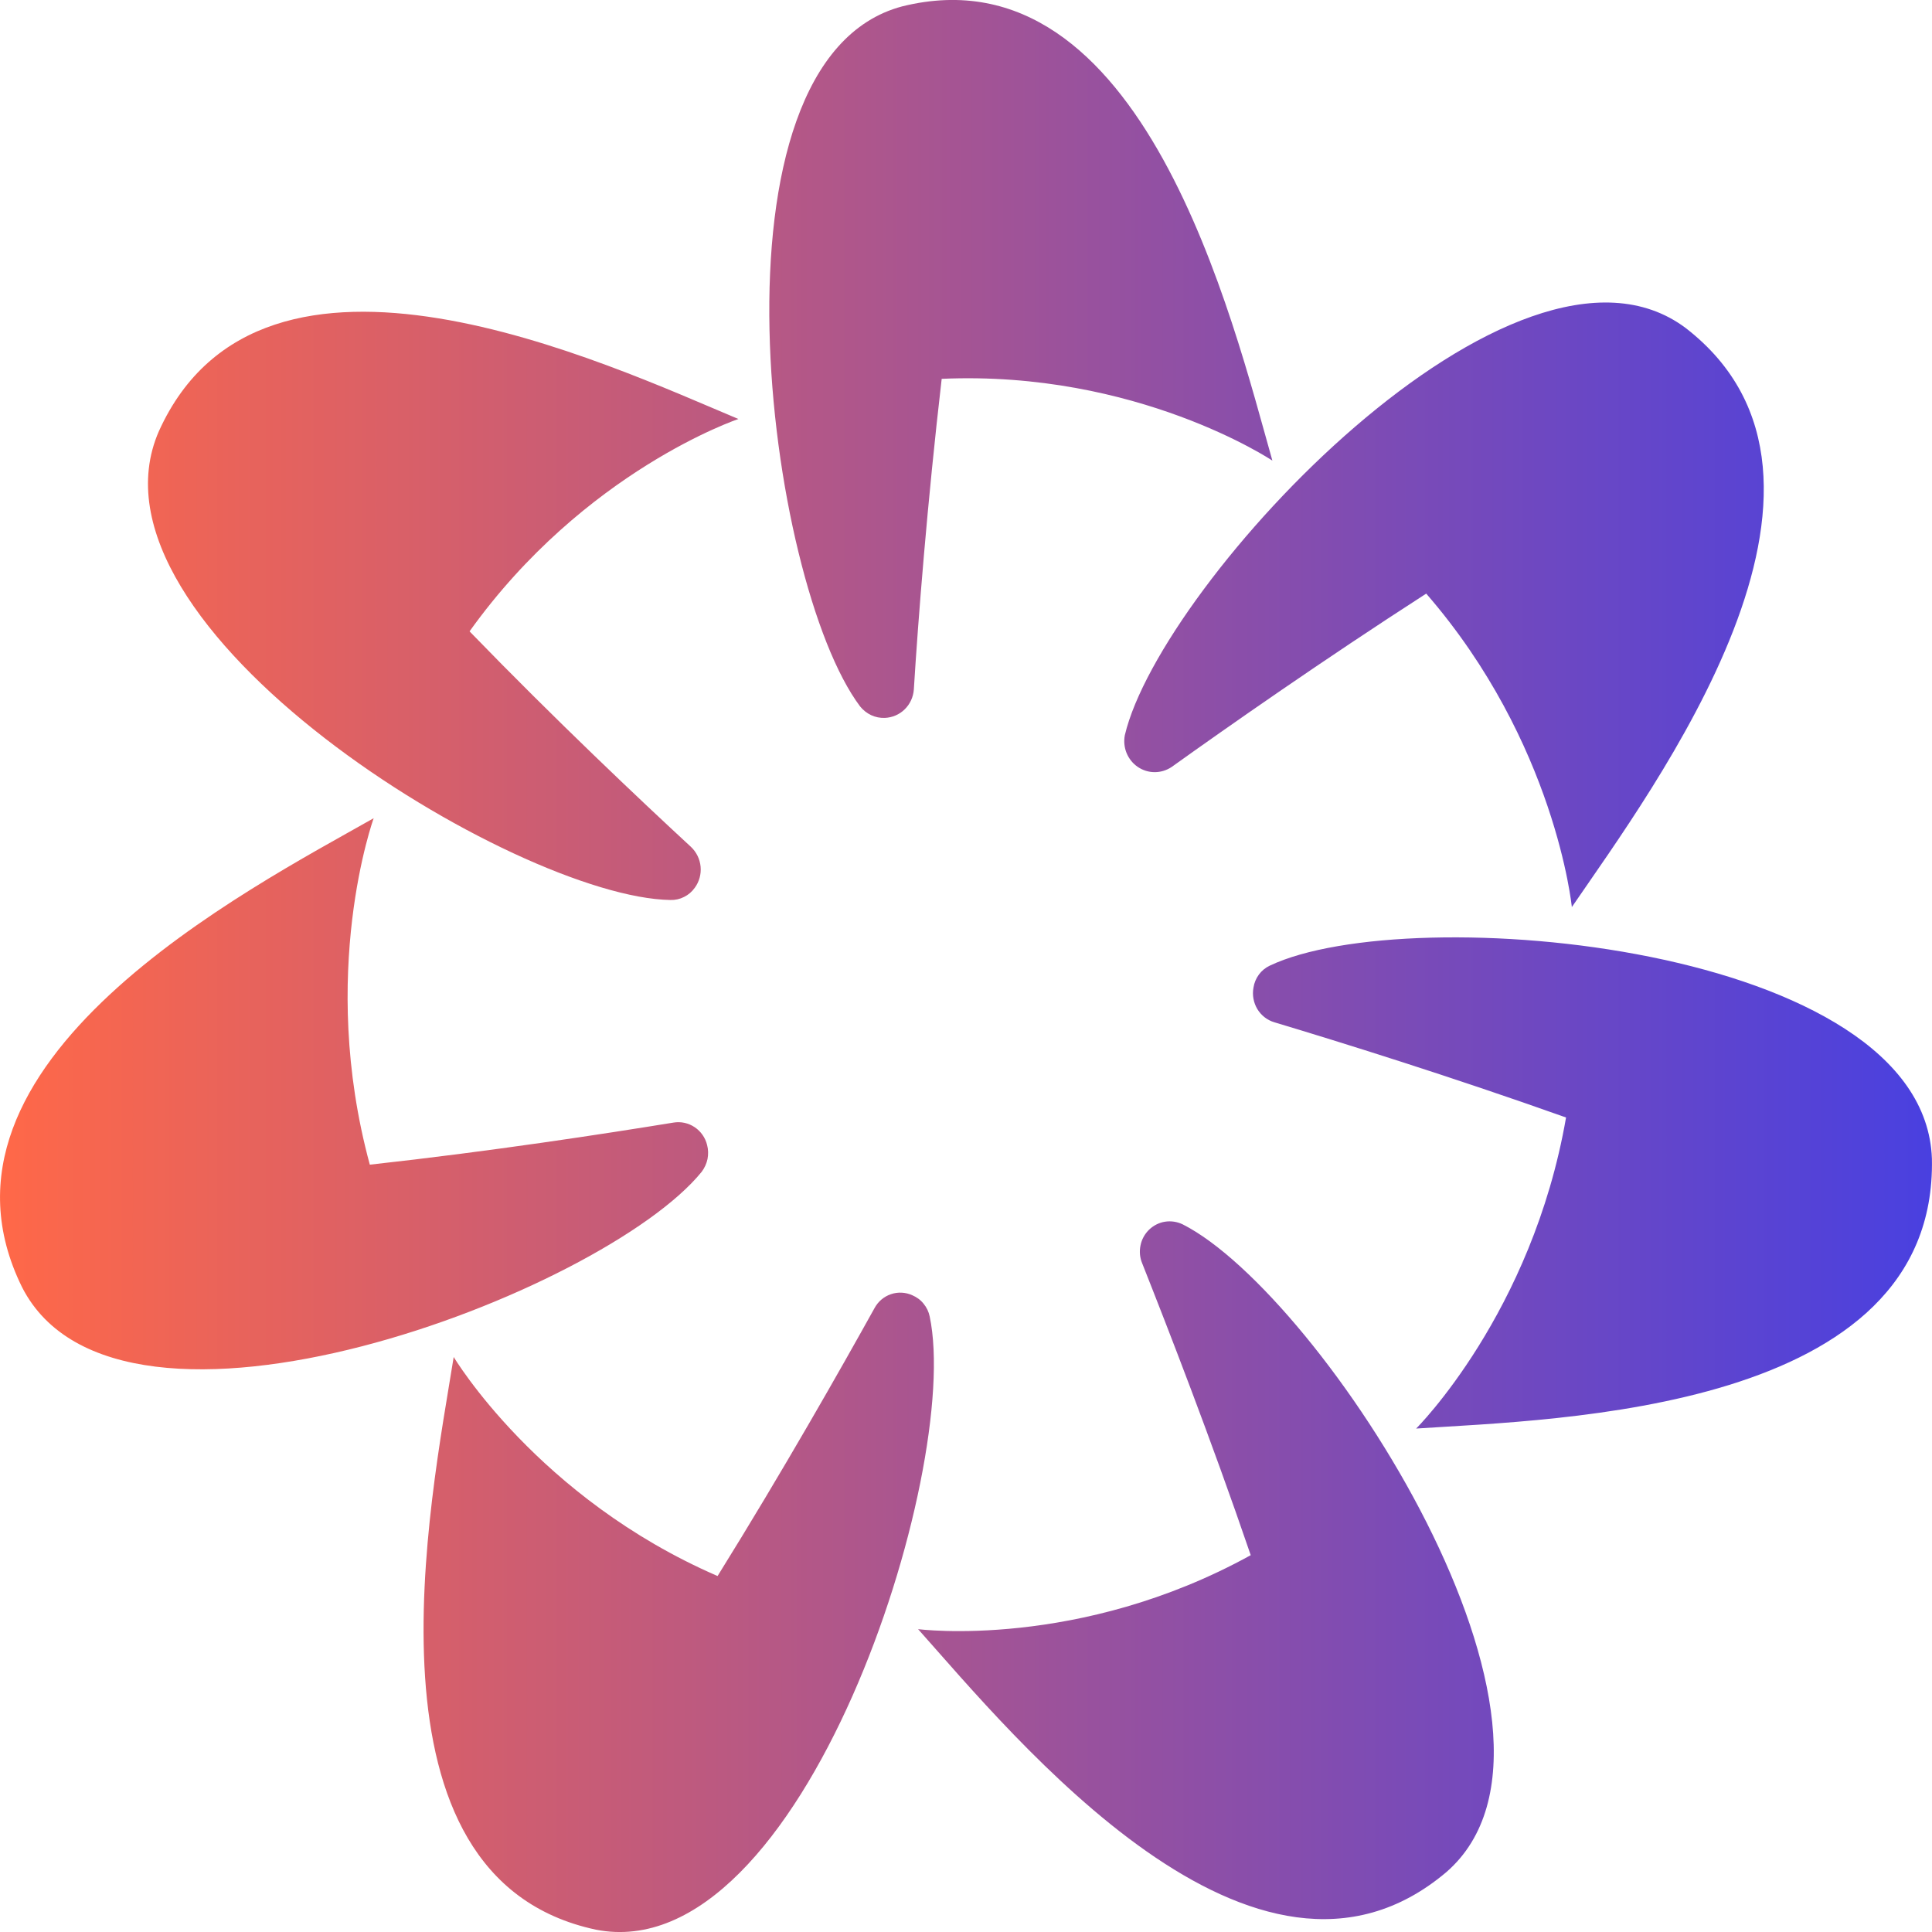
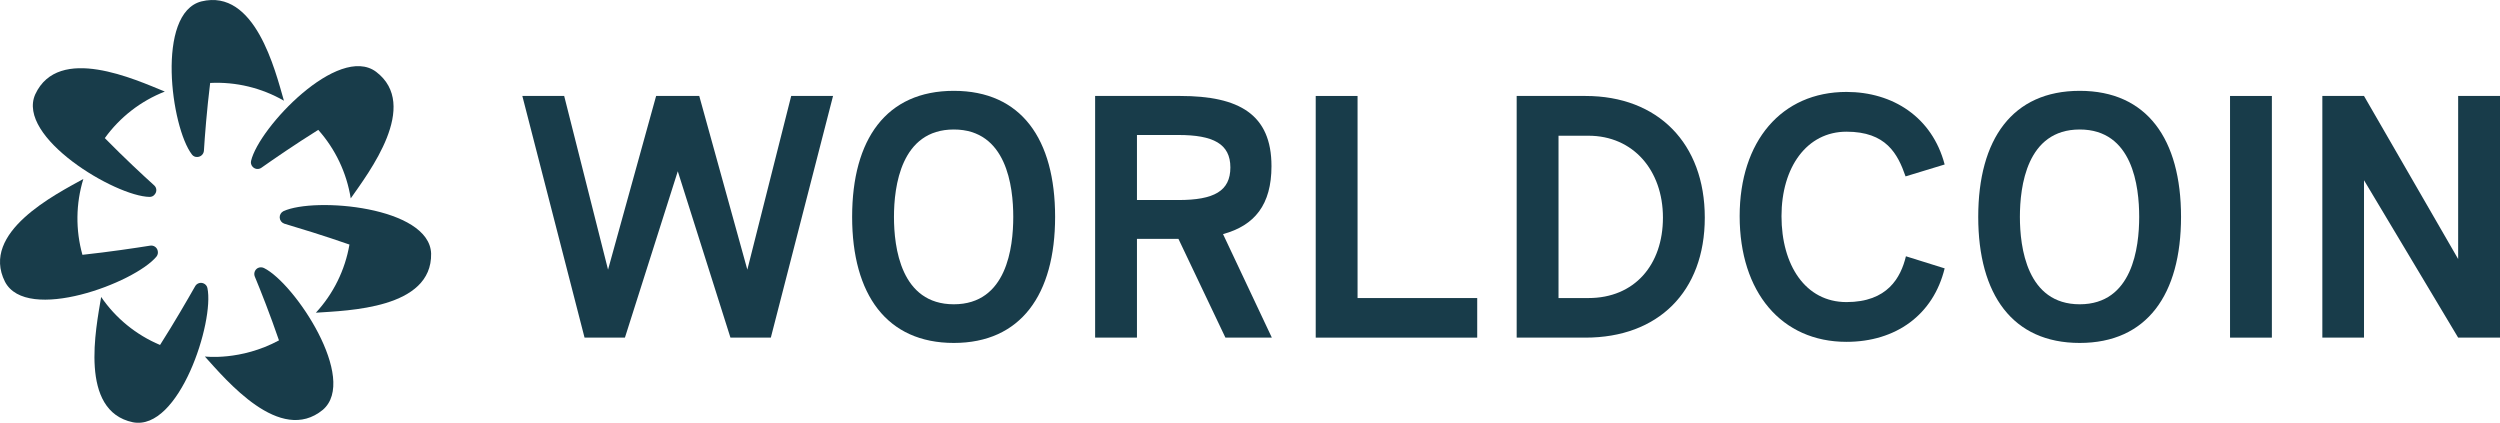
- <svg xmlns="http://www.w3.org/2000/svg" width="96" height="96" viewBox="0 0 24 24" fill="none">
-   <path d="M13.973 9.133C14.419 7.237 18.835 2.493 20.942 4.076C23.395 5.977 20.534 9.792 19.526 11.268C19.526 11.268 19.325 9.226 17.717 7.374C16.435 8.2 15.25 9.03 14.554 9.528C14.491 9.57 14.418 9.592 14.344 9.592C14.269 9.592 14.196 9.569 14.134 9.527C14.072 9.485 14.024 9.425 13.995 9.355C13.966 9.284 13.959 9.207 13.973 9.133ZM15.773 11.996C15.72 12.021 15.673 12.059 15.638 12.107C15.603 12.155 15.58 12.21 15.571 12.269C15.554 12.361 15.572 12.456 15.619 12.535C15.667 12.614 15.742 12.673 15.83 12.699C16.646 12.944 18.024 13.373 19.454 13.882C19.032 16.315 17.592 17.746 17.592 17.746C19.353 17.629 24.062 17.536 23.999 14.395C23.908 11.732 17.51 11.17 15.773 11.996ZM14.693 15.21C14.625 15.177 14.549 15.165 14.475 15.176C14.4 15.187 14.331 15.222 14.276 15.274C14.221 15.327 14.183 15.395 14.168 15.47C14.152 15.545 14.159 15.623 14.189 15.694C14.506 16.495 15.038 17.859 15.537 19.319C13.402 20.497 11.405 20.238 11.405 20.238C12.591 21.567 15.595 25.26 17.966 23.257C19.958 21.528 16.411 16.08 14.693 15.21ZM11.549 16.354C11.537 16.295 11.511 16.241 11.473 16.195C11.436 16.148 11.387 16.113 11.333 16.09C11.249 16.052 11.154 16.047 11.067 16.077C10.979 16.107 10.907 16.169 10.863 16.251C10.445 17.004 9.725 18.274 8.914 19.578C6.682 18.611 5.636 16.857 5.636 16.857C5.353 18.631 4.383 23.326 7.402 23.971C9.97 24.479 11.952 18.259 11.549 16.354ZM8.717 14.556C8.752 14.509 8.777 14.455 8.789 14.398C8.8 14.34 8.799 14.28 8.784 14.224C8.762 14.133 8.706 14.053 8.629 14.002C8.551 13.95 8.458 13.93 8.367 13.945C7.527 14.082 6.101 14.302 4.594 14.468C3.946 12.084 4.642 10.164 4.642 10.164C3.102 11.038 -1.108 13.193 0.275 15.992C1.484 18.357 7.498 16.061 8.717 14.556ZM8.328 11.18C8.387 11.182 8.445 11.169 8.498 11.142C8.551 11.116 8.596 11.077 8.631 11.028C8.686 10.953 8.712 10.859 8.703 10.765C8.694 10.671 8.651 10.584 8.583 10.52C7.954 9.939 6.898 8.942 5.833 7.843C7.263 5.845 9.173 5.205 9.173 5.205C7.541 4.521 3.265 2.503 1.974 5.356C0.908 7.789 6.413 11.15 8.328 11.18ZM10.992 8.918C11.084 8.914 11.172 8.877 11.238 8.812C11.305 8.747 11.345 8.659 11.352 8.566C11.405 7.701 11.52 6.24 11.698 4.706C14.126 4.599 15.806 5.722 15.806 5.722C15.317 3.998 14.203 -0.663 11.208 0.079C8.674 0.749 9.519 7.227 10.685 8.776C10.722 8.822 10.769 8.859 10.822 8.884C10.875 8.909 10.934 8.92 10.992 8.918Z" fill="url(#paint0_linear_8044_46656)" />
-   <defs>
-     <linearGradient id="paint0_linear_8044_46656" x1="8.94072e-08" y1="12" x2="24" y2="12" gradientUnits="userSpaceOnUse">
-       <stop stop-color="#FF6848" />
-       <stop offset="1" stop-color="#4940E0" />
-     </linearGradient>
-   </defs>
+ <svg xmlns="http://www.w3.org/2000/svg" width="272" height="46" viewBox="0 0 272 46" fill="none">
+   <path d="M90.635 10.441L83.866 36.734H79.473L73.743 18.634L67.992 36.734H63.599L56.83 10.441H61.383L66.155 29.338L71.386 10.441H76.079L81.31 29.338L86.082 10.441H90.635Z" fill="#183C4A" />
+   <path d="M92.712 23.597C92.712 15.145 96.426 9.883 103.774 9.883C111.122 9.883 114.796 15.145 114.796 23.597C114.796 32.049 111.062 37.312 103.774 37.312C96.486 37.312 92.712 32.049 92.712 23.597ZM110.243 23.597C110.243 20.288 109.524 14.089 103.774 14.089C98.023 14.089 97.264 20.288 97.264 23.597C97.264 26.906 98.003 33.106 103.774 33.106C109.544 33.106 110.243 26.906 110.243 23.597Z" fill="#183C4A" />
+   <path d="M133.326 36.734L128.214 25.989H123.701V36.734H119.149V10.441H128.414C134.803 10.441 138.337 12.434 138.337 18.076C138.337 22.282 136.5 24.534 133.066 25.471L138.377 36.734H133.326ZM123.701 21.763H128.214C132.088 21.763 133.865 20.787 133.865 18.215C133.865 15.644 131.988 14.687 128.214 14.687H123.701V21.763Z" fill="#183C4A" />
+   <path d="M143.15 10.441H147.702V32.428H160.721V36.734H143.15V10.441Z" fill="#183C4A" />
+   <path d="M165.014 10.441H172.502C180.389 10.441 185.481 15.604 185.481 23.677C185.481 31.75 180.389 36.734 172.502 36.734H165.014V10.441ZM172.821 32.428C177.833 32.428 180.928 28.82 180.928 23.677C180.928 18.534 177.693 14.767 172.821 14.767H169.567V32.428H172.821Z" fill="#183C4A" />
+   <path d="M189.275 23.517C189.275 15.364 193.827 10.002 200.896 10.002C205.927 10.002 210.22 12.733 211.578 17.896L207.325 19.192C206.467 16.72 205.209 14.328 200.896 14.328C196.583 14.328 193.827 18.195 193.827 23.517C193.827 28.84 196.423 32.867 200.896 32.867C205.368 32.867 206.806 30.195 207.365 27.883L211.578 29.199C210.34 34.262 206.267 37.192 200.896 37.192C193.827 37.192 189.275 31.79 189.275 23.517Z" fill="#183C4A" />
+   <path d="M215.232 23.597C215.232 15.145 218.946 9.883 226.274 9.883C233.602 9.883 237.296 15.145 237.296 23.597C237.296 32.049 233.582 37.312 226.274 37.312C218.966 37.312 215.232 32.049 215.232 23.597ZM232.744 23.597C232.744 20.288 232.045 14.089 226.274 14.089C220.504 14.089 219.765 20.288 219.765 23.597C219.765 26.906 220.524 33.106 226.274 33.106C232.025 33.106 232.744 26.906 232.744 23.597Z" fill="#183C4A" />
+   <path d="M242.628 10.441H247.18V36.734H242.628V10.441Z" fill="#183C4A" />
+   <path d="M272 10.441V36.734H267.447L257.204 19.61V36.734H252.671V10.441H257.204L267.447 28.182V10.441H272Z" fill="#183C4A" />
+   <path d="M27.478 18.135C27.594 18.27 27.757 18.358 27.934 18.38C28.111 18.402 28.29 18.357 28.436 18.255C29.794 17.298 32.11 15.703 34.626 14.129C36.493 16.226 37.72 18.813 38.16 21.584C40.137 18.753 45.728 11.457 40.916 7.809C36.803 4.76 28.177 13.869 27.318 17.497C27.29 17.609 27.29 17.725 27.318 17.836C27.346 17.948 27.401 18.05 27.478 18.135Z" fill="#183C4A" />
+   <path d="M30.832 22.979C30.703 23.045 30.596 23.148 30.525 23.274C30.453 23.401 30.421 23.546 30.432 23.69C30.442 23.835 30.495 23.973 30.585 24.088C30.674 24.203 30.794 24.288 30.932 24.335C32.529 24.813 35.225 25.631 38.021 26.607C37.544 29.379 36.275 31.954 34.367 34.023C37.821 33.784 47.026 33.604 46.906 27.584C46.726 22.481 34.227 21.405 30.832 22.979Z" fill="#183C4A" />
+   <path d="M28.716 29.159C28.613 29.109 28.5 29.084 28.386 29.084C28.272 29.084 28.16 29.109 28.057 29.159C27.898 29.244 27.776 29.384 27.713 29.553C27.651 29.722 27.652 29.908 27.717 30.076C28.356 31.611 29.395 34.242 30.353 37.033C26.18 39.285 22.286 38.787 22.286 38.787C24.602 41.339 30.473 48.415 35.125 44.588C38.999 41.259 32.07 30.813 28.716 29.159Z" fill="#183C4A" />
+   <path d="M22.566 31.332C22.542 31.221 22.491 31.118 22.418 31.031C22.345 30.944 22.252 30.876 22.146 30.833C21.981 30.762 21.795 30.755 21.625 30.814C21.455 30.873 21.313 30.994 21.228 31.152C20.409 32.588 19.012 35.02 17.414 37.531C14.818 36.443 12.593 34.629 11.005 32.309C10.445 35.717 8.569 44.707 14.459 45.943C19.491 46.92 23.345 35 22.566 31.332Z" fill="#183C4A" />
+   <path d="M17.035 27.903C17.102 27.813 17.148 27.708 17.169 27.598C17.189 27.487 17.185 27.373 17.154 27.265C17.112 27.089 17.003 26.935 16.851 26.835C16.699 26.735 16.515 26.697 16.336 26.727C14.698 26.986 11.923 27.405 8.968 27.724C8.212 25.02 8.246 22.156 9.068 19.471C6.053 21.145 -2.174 25.272 0.542 30.654C2.898 35.179 14.659 30.793 17.035 27.903Z" fill="#183C4A" />
+   <path d="M16.276 21.424C16.39 21.427 16.503 21.401 16.604 21.349C16.705 21.297 16.791 21.22 16.855 21.125C16.967 20.986 17.021 20.809 17.006 20.631C16.991 20.453 16.909 20.288 16.775 20.169C15.537 19.052 13.48 17.139 11.404 15.026C13.047 12.746 15.314 10.988 17.933 9.962C14.738 8.667 6.372 4.799 3.836 10.261C1.76 14.926 12.542 21.365 16.276 21.424Z" fill="#183C4A" />
+   <path d="M21.468 17.079C21.65 17.074 21.825 17.003 21.957 16.878C22.09 16.753 22.172 16.583 22.186 16.401C22.286 14.766 22.506 11.956 22.865 9.025C25.672 8.885 28.459 9.557 30.892 10.959C29.934 7.65 27.757 -1.28 21.907 0.155C16.955 1.431 18.592 13.85 20.889 16.82C20.955 16.908 21.044 16.978 21.145 17.023C21.246 17.069 21.357 17.088 21.468 17.079Z" fill="#183C4A" />
</svg>
